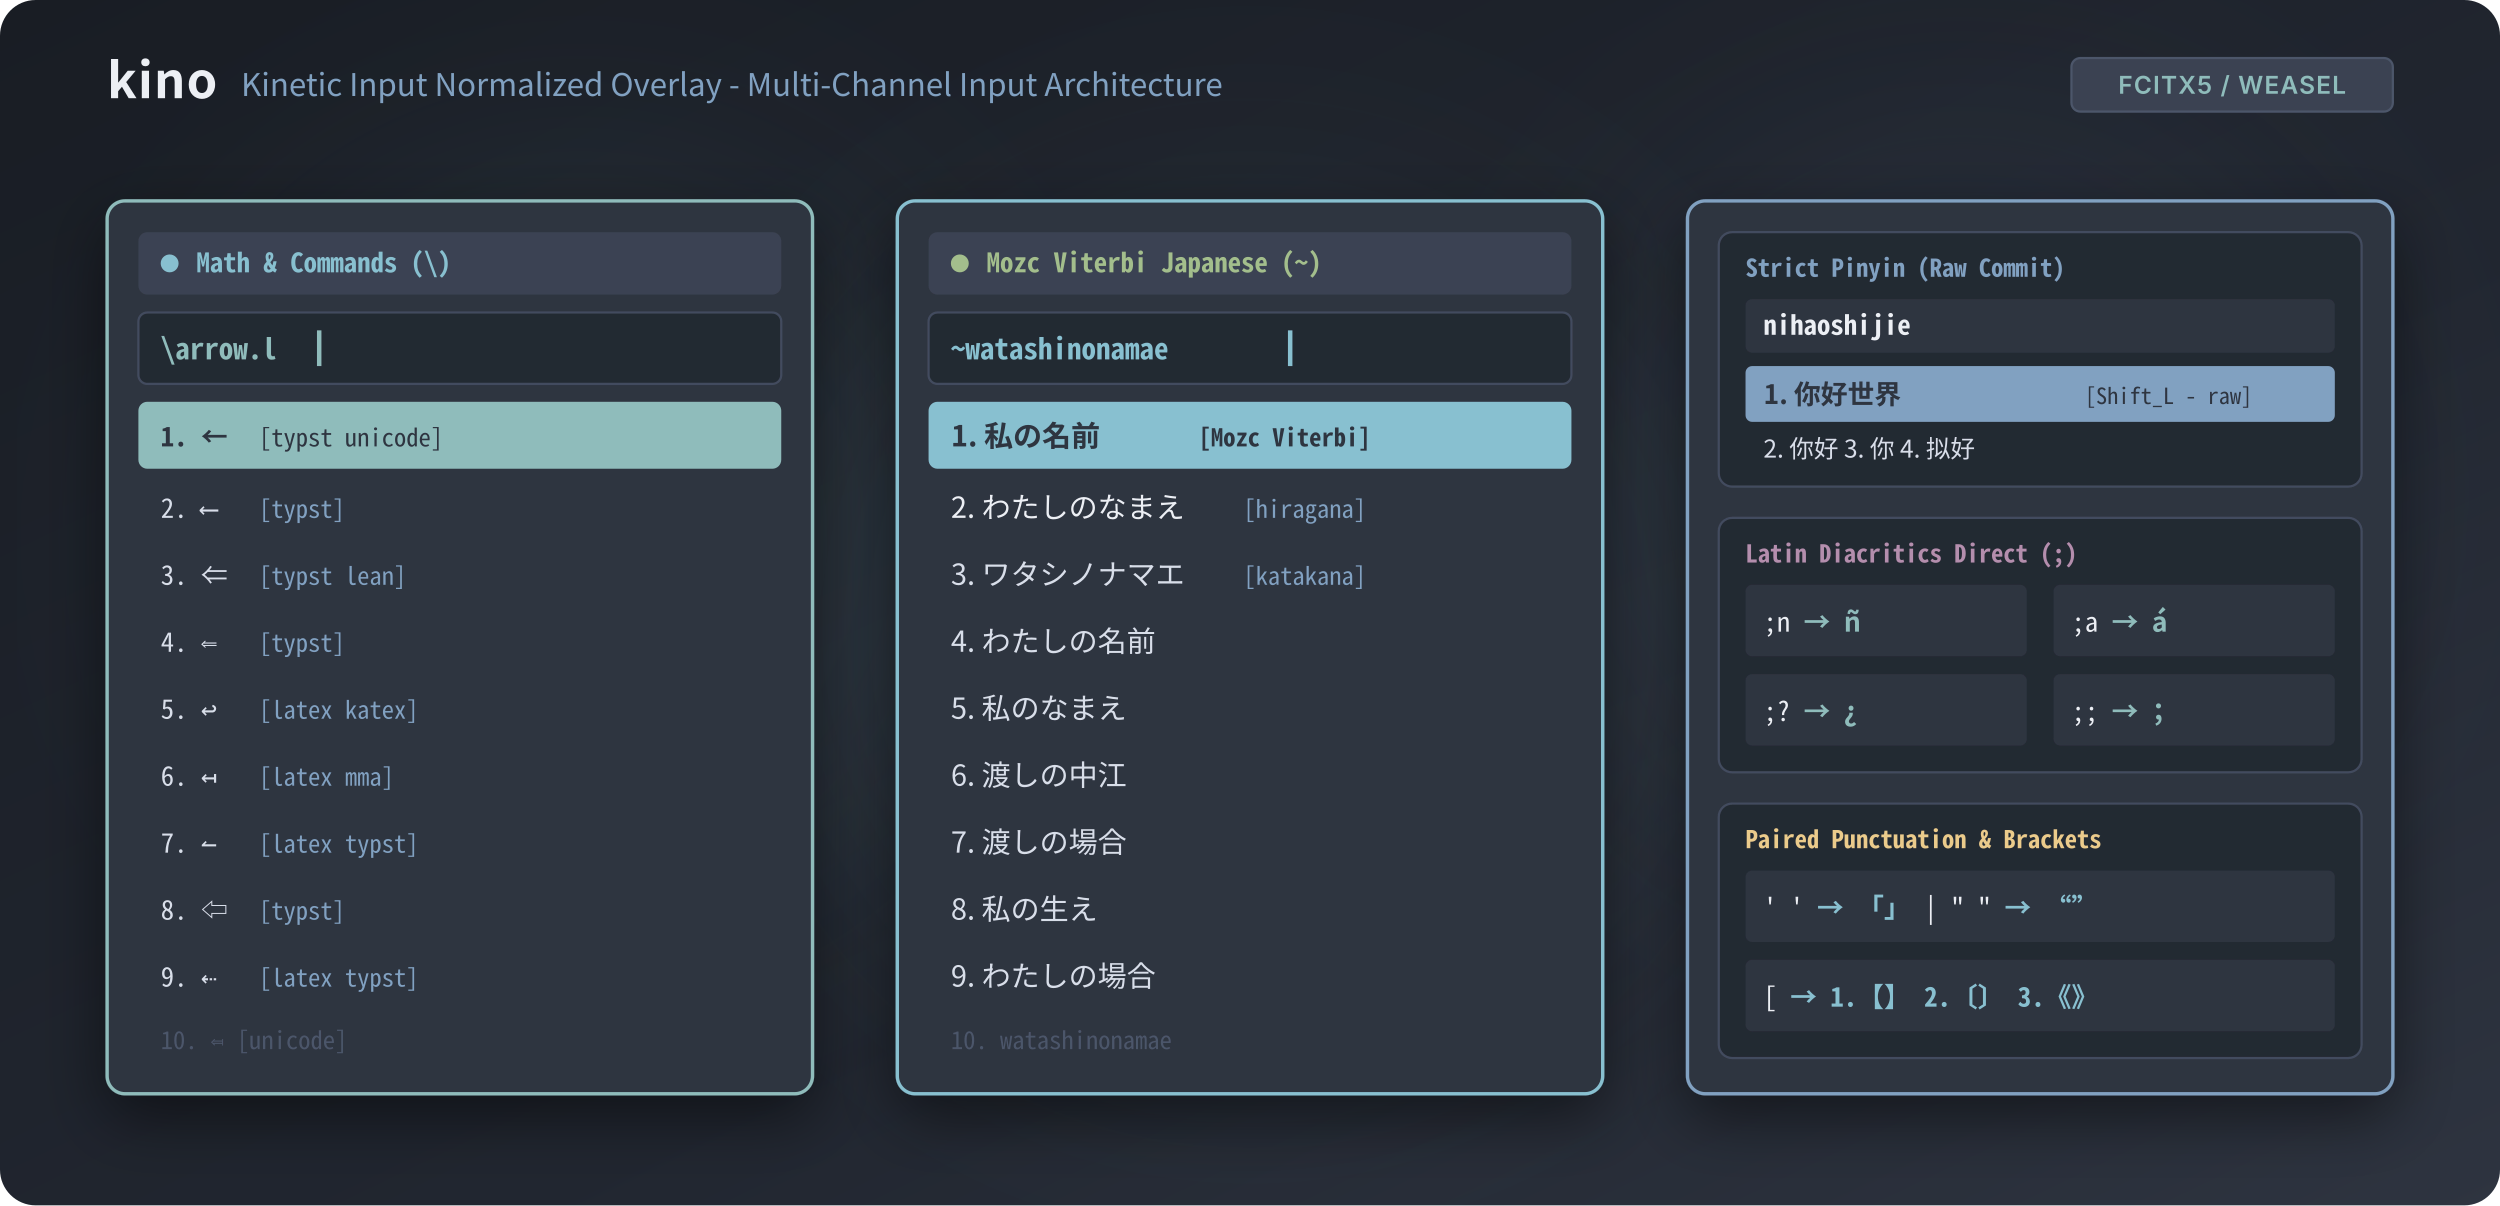
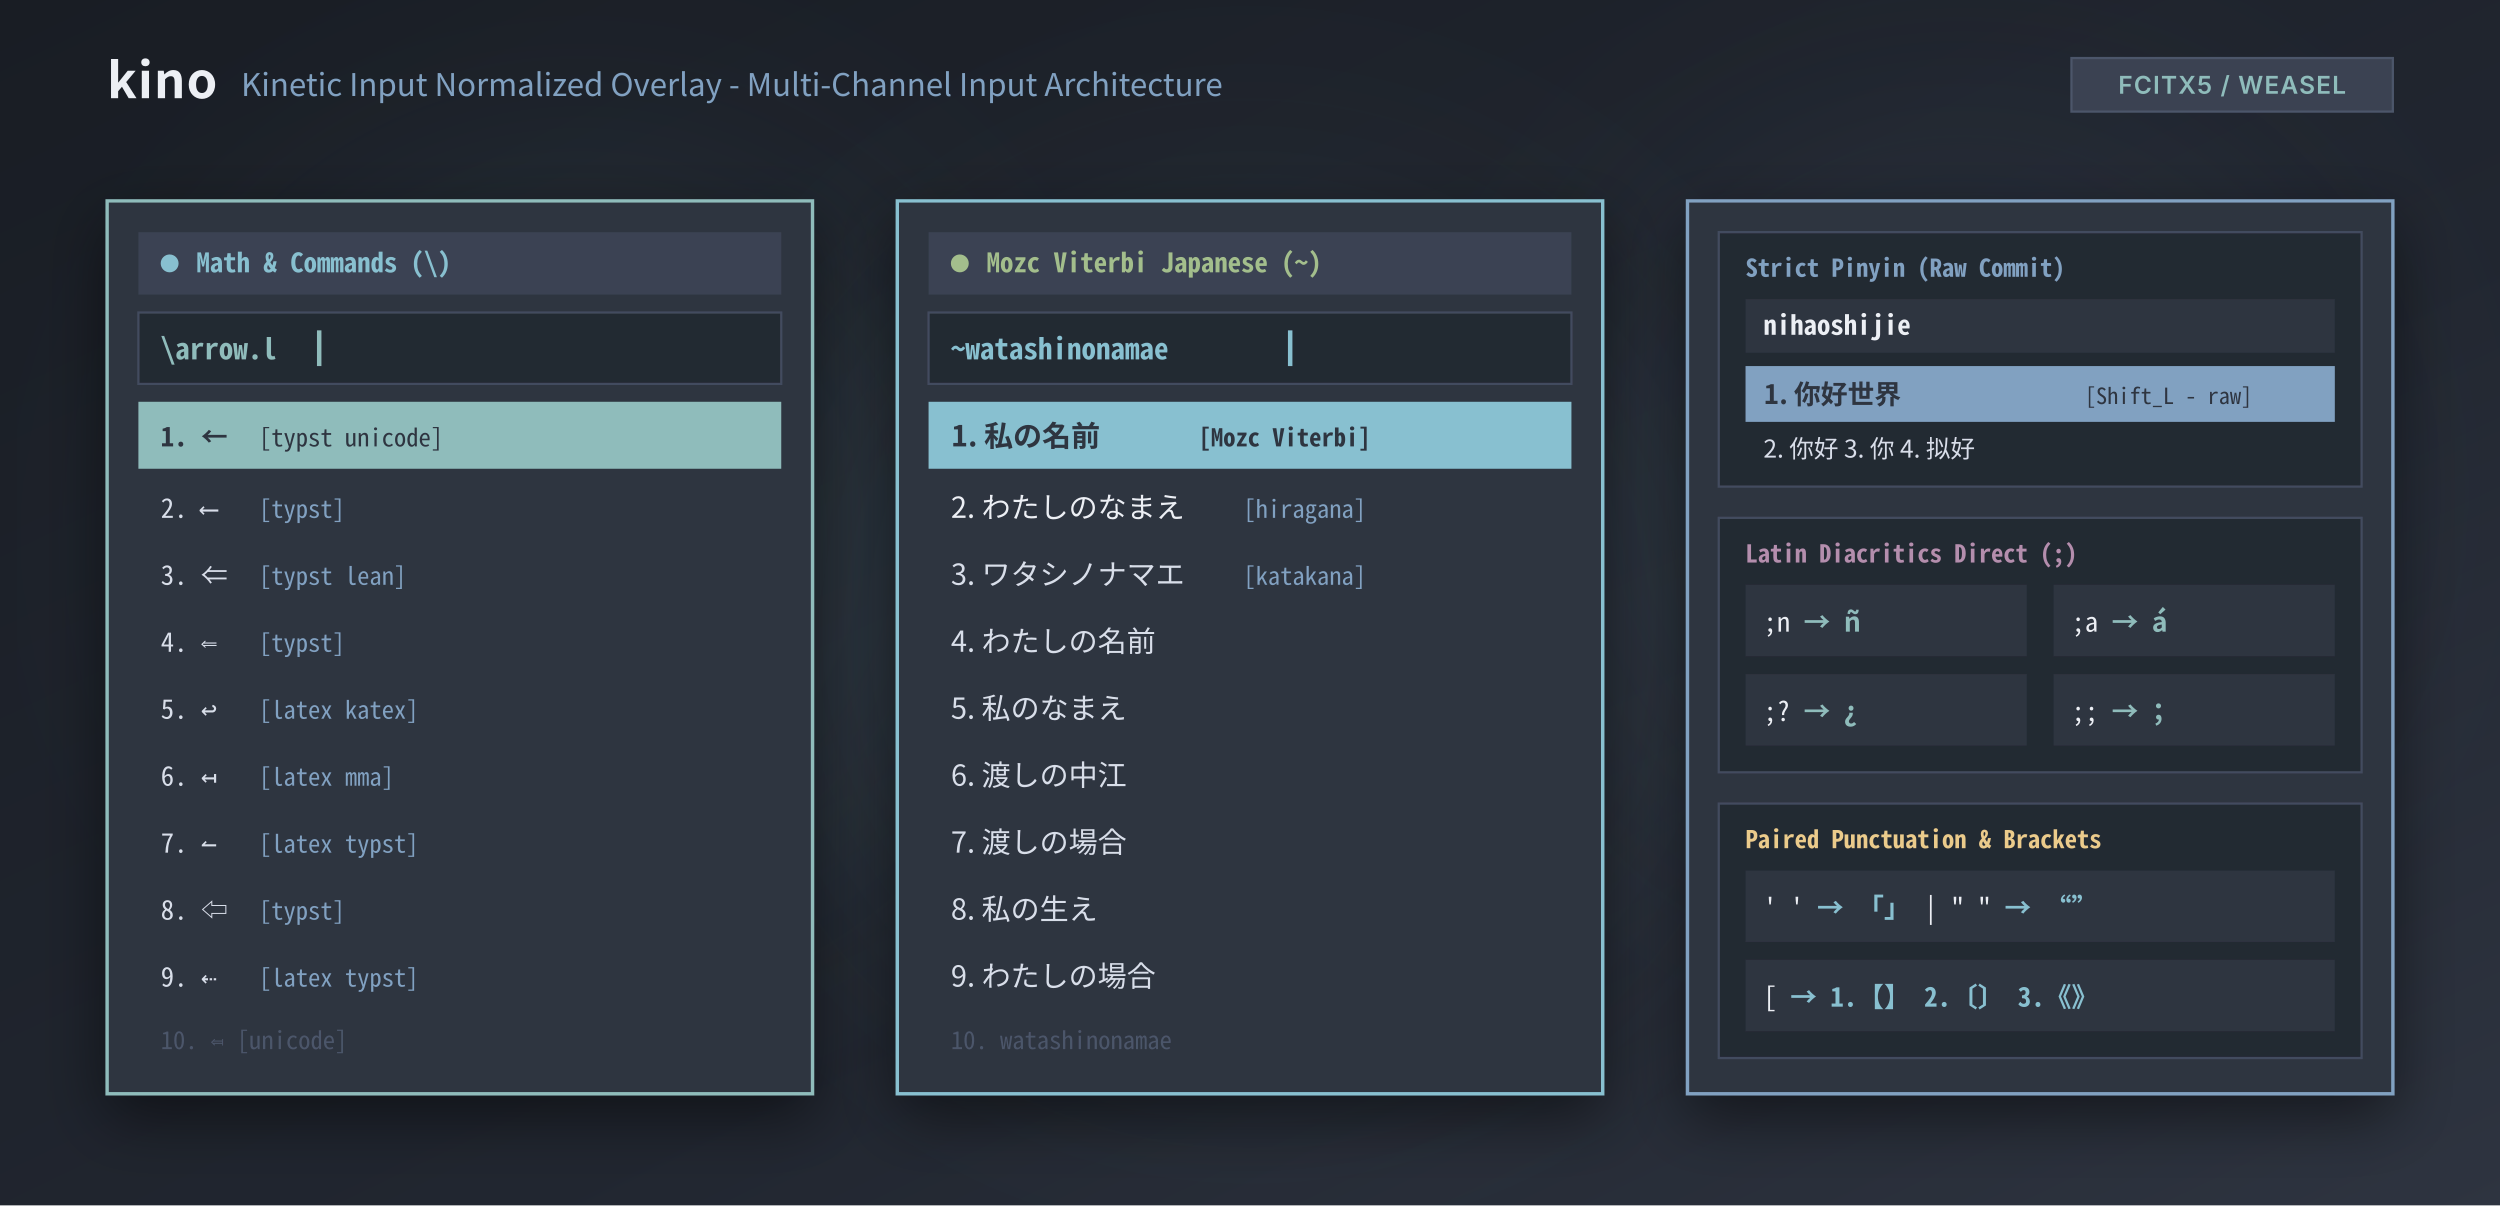
<svg xmlns="http://www.w3.org/2000/svg" viewBox="0 0 1120 540" width="1120" height="540">
  <defs>
    <linearGradient id="bgGrad" x1="0%" y1="0%" x2="100%" y2="100%">
      <stop offset="0%" stop-color="#191D24" />
      <stop offset="60%" stop-color="#212630" />
      <stop offset="100%" stop-color="#2E3440" />
    </linearGradient>
    <filter id="shadow" x="-10%" y="-10%" width="130%" height="130%">
      <feDropShadow dx="0" dy="10" stdDeviation="14" flood-color="#000000" flood-opacity="0.5" />
    </filter>
    <filter id="subtleGlow" x="-20%" y="-20%" width="140%" height="140%">
      <feGaussianBlur stdDeviation="50" result="blur" />
    </filter>
  </defs>
  <style>
    .code-text { font-family: "Noto Sans Mono CJK SC", "JetBrains Mono", "DejaVu Sans Mono", Consolas, monospace; }
    .ui-text { font-family: "Source Han Sans SC", "Noto Sans CJK SC", "PingFang SC", "Microsoft YaHei", -apple-system, sans-serif; }
    .jp-text { font-family: "Source Han Sans SC", "Noto Sans CJK JP", "Hiragino Kaku Gothic ProN", sans-serif; }
    .badge-text { font-family: -apple-system, BlinkMacSystemFont, "Segoe UI", sans-serif; font-size: 11px; font-weight: 600; text-transform: uppercase; letter-spacing: 0.5px; }
  </style>
-   <rect width="1120" height="540" rx="16" fill="url(#bgGrad)" />
+   <rect width="1120" height="540" fill="url(#bgGrad)" />
  <circle cx="260" cy="240" r="180" fill="#88C0D0" opacity="0.07" filter="url(#subtleGlow)" />
  <circle cx="560" cy="280" r="200" fill="#8FBCBB" opacity="0.07" filter="url(#subtleGlow)" />
  <circle cx="880" cy="220" r="180" fill="#81A1C1" opacity="0.07" filter="url(#subtleGlow)" />
  <g transform="translate(48, 44)">
    <text x="0" y="0" class="ui-text" font-size="22" font-weight="700" fill="#ECEFF4" letter-spacing="0.5">kino</text>
    <text x="60" y="-1" class="ui-text" font-size="14" font-weight="400" fill="#81A1C1">Kinetic Input Normalized Overlay - Multi-Channel Input Architecture</text>
-     <rect x="880" y="-18" width="144" height="24" rx="4" fill="#3B4252" stroke="#4C566A" stroke-width="1" />
+     <rect x="880" y="-18" width="144" height="24" fill="#3B4252" stroke="#4C566A" stroke-width="1" />
    <text x="952" y="-2" class="badge-text" fill="#8FBCBB" text-anchor="middle">FCITX5 / WEASEL</text>
  </g>
  <g transform="translate(48, 90)" filter="url(#shadow)">
-     <rect width="316" height="400" rx="8" fill="#2E3440" stroke="#8FBCBB" stroke-width="1.5" />
-     <rect x="14" y="14" width="288" height="28" rx="4" fill="#3B4252" />
+     <rect width="316" height="400" fill="#2E3440" stroke="#8FBCBB" stroke-width="1.5" />
+     <rect x="14" y="14" width="288" height="28" fill="#3B4252" />
    <circle cx="28" cy="28" r="4" fill="#88C0D0" />
    <text x="40" y="32" class="code-text" font-size="12" font-weight="600" fill="#88C0D0">Math &amp; Commands (\)</text>
-     <rect x="14" y="50" width="288" height="32" rx="4" fill="#242933" stroke="#434C5E" stroke-width="1" />
+     <rect x="14" y="50" width="288" height="32" fill="#242933" stroke="#434C5E" stroke-width="1" />
    <text x="24" y="71" class="code-text" font-size="13" font-weight="600" fill="#8FBCBB">\arrow.l</text>
    <rect x="94" y="58" width="2" height="16" fill="#8FBCBB" />
-     <rect x="14" y="90" width="288" height="30" rx="4" fill="#8FBCBB" />
+     <rect x="14" y="90" width="288" height="30" fill="#8FBCBB" />
    <text x="24" y="110" class="code-text" font-size="12" font-weight="700" fill="#2E3440">1. ←</text>
    <text x="68" y="110" class="code-text" font-size="11" font-weight="500" fill="#2E3440">[typst unicode]</text>
    <text x="24" y="142" class="code-text" font-size="12" fill="#D8DEE9">2. ⟵</text>
    <text x="68" y="142" class="code-text" font-size="11" fill="#81A1C1">[typst]</text>
    <text x="24" y="172" class="code-text" font-size="12" fill="#D8DEE9">3. ⇐</text>
    <text x="68" y="172" class="code-text" font-size="11" fill="#81A1C1">[typst lean]</text>
    <text x="24" y="202" class="code-text" font-size="12" fill="#D8DEE9">4. ⟸</text>
    <text x="68" y="202" class="code-text" font-size="11" fill="#81A1C1">[typst]</text>
    <text x="24" y="232" class="code-text" font-size="12" fill="#D8DEE9">5. ↩</text>
    <text x="68" y="232" class="code-text" font-size="11" fill="#81A1C1">[latex katex]</text>
    <text x="24" y="262" class="code-text" font-size="12" fill="#D8DEE9">6. ↤</text>
    <text x="68" y="262" class="code-text" font-size="11" fill="#81A1C1">[latex mma]</text>
    <text x="24" y="292" class="code-text" font-size="12" fill="#D8DEE9">7. ↼</text>
    <text x="68" y="292" class="code-text" font-size="11" fill="#81A1C1">[latex typst]</text>
    <text x="24" y="322" class="code-text" font-size="12" fill="#D8DEE9">8. ⇦</text>
    <text x="68" y="322" class="code-text" font-size="11" fill="#81A1C1">[typst]</text>
    <text x="24" y="352" class="code-text" font-size="12" fill="#D8DEE9">9. ⇠</text>
    <text x="68" y="352" class="code-text" font-size="11" fill="#81A1C1">[latex typst]</text>
    <text x="24" y="380" class="code-text" font-size="11" fill="#4C566A">10. ⤆  [unicode]</text>
  </g>
  <g transform="translate(402, 90)" filter="url(#shadow)">
-     <rect width="316" height="400" rx="8" fill="#2E3440" stroke="#88C0D0" stroke-width="1.5" />
-     <rect x="14" y="14" width="288" height="28" rx="4" fill="#3B4252" />
+     <rect width="316" height="400" fill="#2E3440" stroke="#88C0D0" stroke-width="1.5" />
+     <rect x="14" y="14" width="288" height="28" fill="#3B4252" />
    <circle cx="28" cy="28" r="4" fill="#A3BE8C" />
    <text x="40" y="32" class="code-text" font-size="12" font-weight="600" fill="#A3BE8C">Mozc Viterbi Japanese (~)</text>
-     <rect x="14" y="50" width="288" height="32" rx="4" fill="#242933" stroke="#434C5E" stroke-width="1" />
+     <rect x="14" y="50" width="288" height="32" fill="#242933" stroke="#434C5E" stroke-width="1" />
    <text x="24" y="71" class="code-text" font-size="13" font-weight="600" fill="#88C0D0">~watashinonamae</text>
    <rect x="175" y="58" width="2" height="16" fill="#88C0D0" />
-     <rect x="14" y="90" width="288" height="30" rx="4" fill="#88C0D0" />
+     <rect x="14" y="90" width="288" height="30" fill="#88C0D0" />
    <text x="24" y="110" class="jp-text" font-size="13" font-weight="700" fill="#2E3440">1. 私の名前</text>
    <text x="135" y="110" class="code-text" font-size="11" font-weight="600" fill="#2E3440">[Mozc Viterbi]</text>
    <text x="24" y="142" class="jp-text" font-size="13" fill="#ECEFF4">2. わたしのなまえ</text>
    <text x="155" y="142" class="code-text" font-size="11" fill="#81A1C1">[hiragana]</text>
    <text x="24" y="172" class="jp-text" font-size="13" fill="#D8DEE9">3. ワタシノナマエ</text>
    <text x="155" y="172" class="code-text" font-size="11" fill="#81A1C1">[katakana]</text>
    <text x="24" y="202" class="jp-text" font-size="13" fill="#D8DEE9">4. わたしの名前</text>
    <text x="24" y="232" class="jp-text" font-size="13" fill="#D8DEE9">5. 私のなまえ</text>
    <text x="24" y="262" class="jp-text" font-size="13" fill="#D8DEE9">6. 渡しの中江</text>
    <text x="24" y="292" class="jp-text" font-size="13" fill="#D8DEE9">7. 渡しの場合</text>
    <text x="24" y="322" class="jp-text" font-size="13" fill="#D8DEE9">8. 私の生え</text>
    <text x="24" y="352" class="jp-text" font-size="13" fill="#D8DEE9">9. わたしの場合</text>
    <text x="24" y="380" class="code-text" font-size="11" fill="#4C566A">10. watashinonamae</text>
  </g>
  <g transform="translate(756, 90)" filter="url(#shadow)">
-     <rect width="316" height="400" rx="8" fill="#2E3440" stroke="#81A1C1" stroke-width="1.5" />
+     <rect width="316" height="400" fill="#2E3440" stroke="#81A1C1" stroke-width="1.5" />
    <g transform="translate(14, 14)">
-       <rect width="288" height="114" rx="6" fill="#242933" stroke="#434C5E" stroke-width="1" />
+       <rect width="288" height="114" fill="#242933" stroke="#434C5E" stroke-width="1" />
      <text x="12" y="20" class="code-text" font-size="11" font-weight="600" fill="#81A1C1">Strict Pinyin (Raw Commit)</text>
-       <rect x="12" y="30" width="264" height="24" rx="3" fill="#2E3440" />
+       <rect x="12" y="30" width="264" height="24" fill="#2E3440" />
      <text x="20" y="46" class="code-text" font-size="12" font-weight="600" fill="#ECEFF4">nihaoshijie</text>
-       <rect x="12" y="60" width="264" height="25" rx="3" fill="#81A1C1" />
+       <rect x="12" y="60" width="264" height="25" fill="#81A1C1" />
      <text x="20" y="77" class="ui-text" font-size="12" font-weight="700" fill="#2E3440">1. 你好世界</text>
      <text x="164" y="77" class="code-text" font-size="10" fill="#2E3440">[Shift_L - raw]</text>
      <text x="20" y="101" class="ui-text" font-size="11" fill="#D8DEE9">2. 你好   3. 你   4. 拟好</text>
    </g>
    <g transform="translate(14, 142)">
-       <rect width="288" height="114" rx="6" fill="#242933" stroke="#434C5E" stroke-width="1" />
+       <rect width="288" height="114" fill="#242933" stroke="#434C5E" stroke-width="1" />
      <text x="12" y="20" class="code-text" font-size="11" font-weight="600" fill="#B48EAD">Latin Diacritics Direct (;)</text>
-       <rect x="12" y="30" width="126" height="32" rx="3" fill="#2E3440" />
+       <rect x="12" y="30" width="126" height="32" fill="#2E3440" />
      <text x="20" y="51" class="code-text" font-size="12" fill="#ECEFF4">;n  <tspan fill="#8FBCBB" font-weight="700">→ ñ</tspan>
      </text>
-       <rect x="150" y="30" width="126" height="32" rx="3" fill="#2E3440" />
+       <rect x="150" y="30" width="126" height="32" fill="#2E3440" />
      <text x="158" y="51" class="code-text" font-size="12" fill="#ECEFF4">;a  <tspan fill="#8FBCBB" font-weight="700">→ á</tspan>
      </text>
-       <rect x="12" y="70" width="126" height="32" rx="3" fill="#2E3440" />
+       <rect x="12" y="70" width="126" height="32" fill="#2E3440" />
      <text x="20" y="91" class="code-text" font-size="12" fill="#ECEFF4">;?  <tspan fill="#8FBCBB" font-weight="700">→ ¿</tspan>
      </text>
-       <rect x="150" y="70" width="126" height="32" rx="3" fill="#2E3440" />
+       <rect x="150" y="70" width="126" height="32" fill="#2E3440" />
      <text x="158" y="91" class="code-text" font-size="12" fill="#ECEFF4">;;  <tspan fill="#8FBCBB" font-weight="700">→ ；</tspan>
      </text>
    </g>
    <g transform="translate(14, 270)">
-       <rect width="288" height="114" rx="6" fill="#242933" stroke="#434C5E" stroke-width="1" />
+       <rect width="288" height="114" fill="#242933" stroke="#434C5E" stroke-width="1" />
      <text x="12" y="20" class="code-text" font-size="11" font-weight="600" fill="#EBCB8B">Paired Punctuation &amp; Brackets</text>
-       <rect x="12" y="30" width="264" height="32" rx="3" fill="#2E3440" />
+       <rect x="12" y="30" width="264" height="32" fill="#2E3440" />
      <text x="20" y="51" class="code-text" font-size="12" fill="#ECEFF4">' '  <tspan fill="#88C0D0" font-weight="700">→ 「」</tspan>   |   " "  <tspan fill="#88C0D0" font-weight="700">→ “”</tspan>
      </text>
-       <rect x="12" y="70" width="264" height="32" rx="3" fill="#2E3440" />
+       <rect x="12" y="70" width="264" height="32" fill="#2E3440" />
      <text x="20" y="91" class="code-text" font-size="12" fill="#ECEFF4">[  <tspan fill="#88C0D0" font-weight="700">→ 1.【】 2.〔〕 3.《》</tspan>
      </text>
    </g>
  </g>
</svg>
